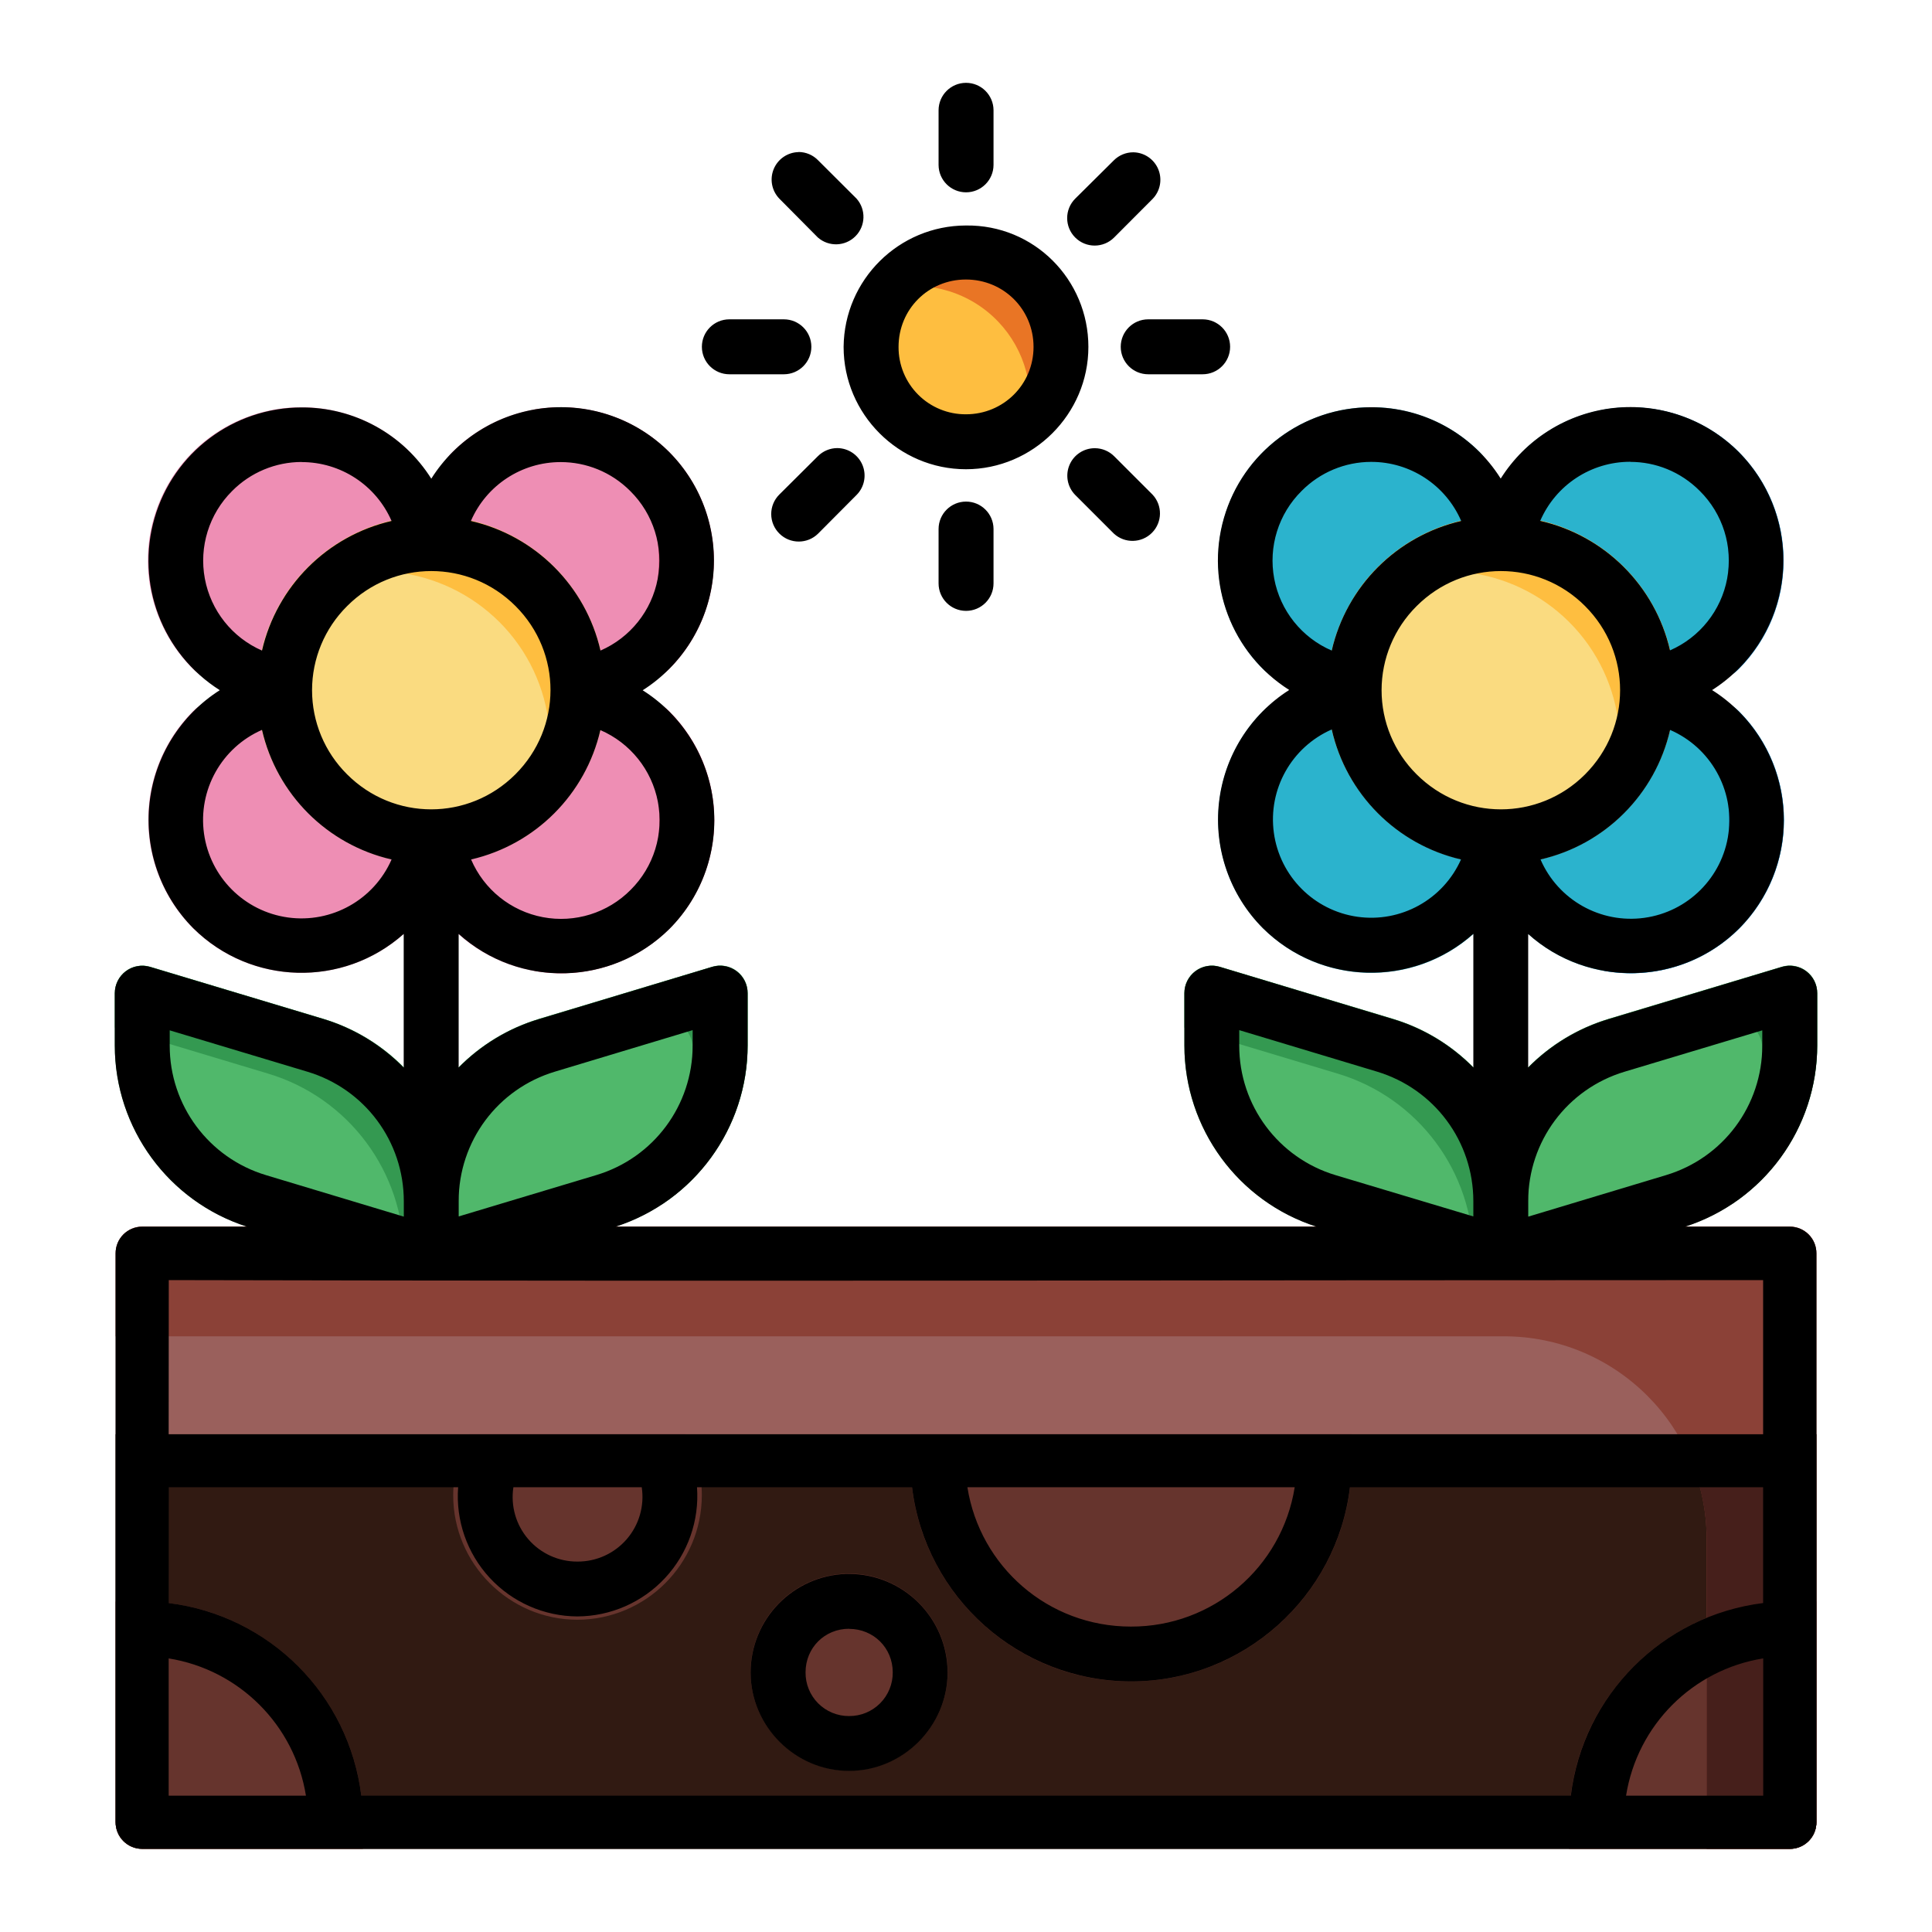
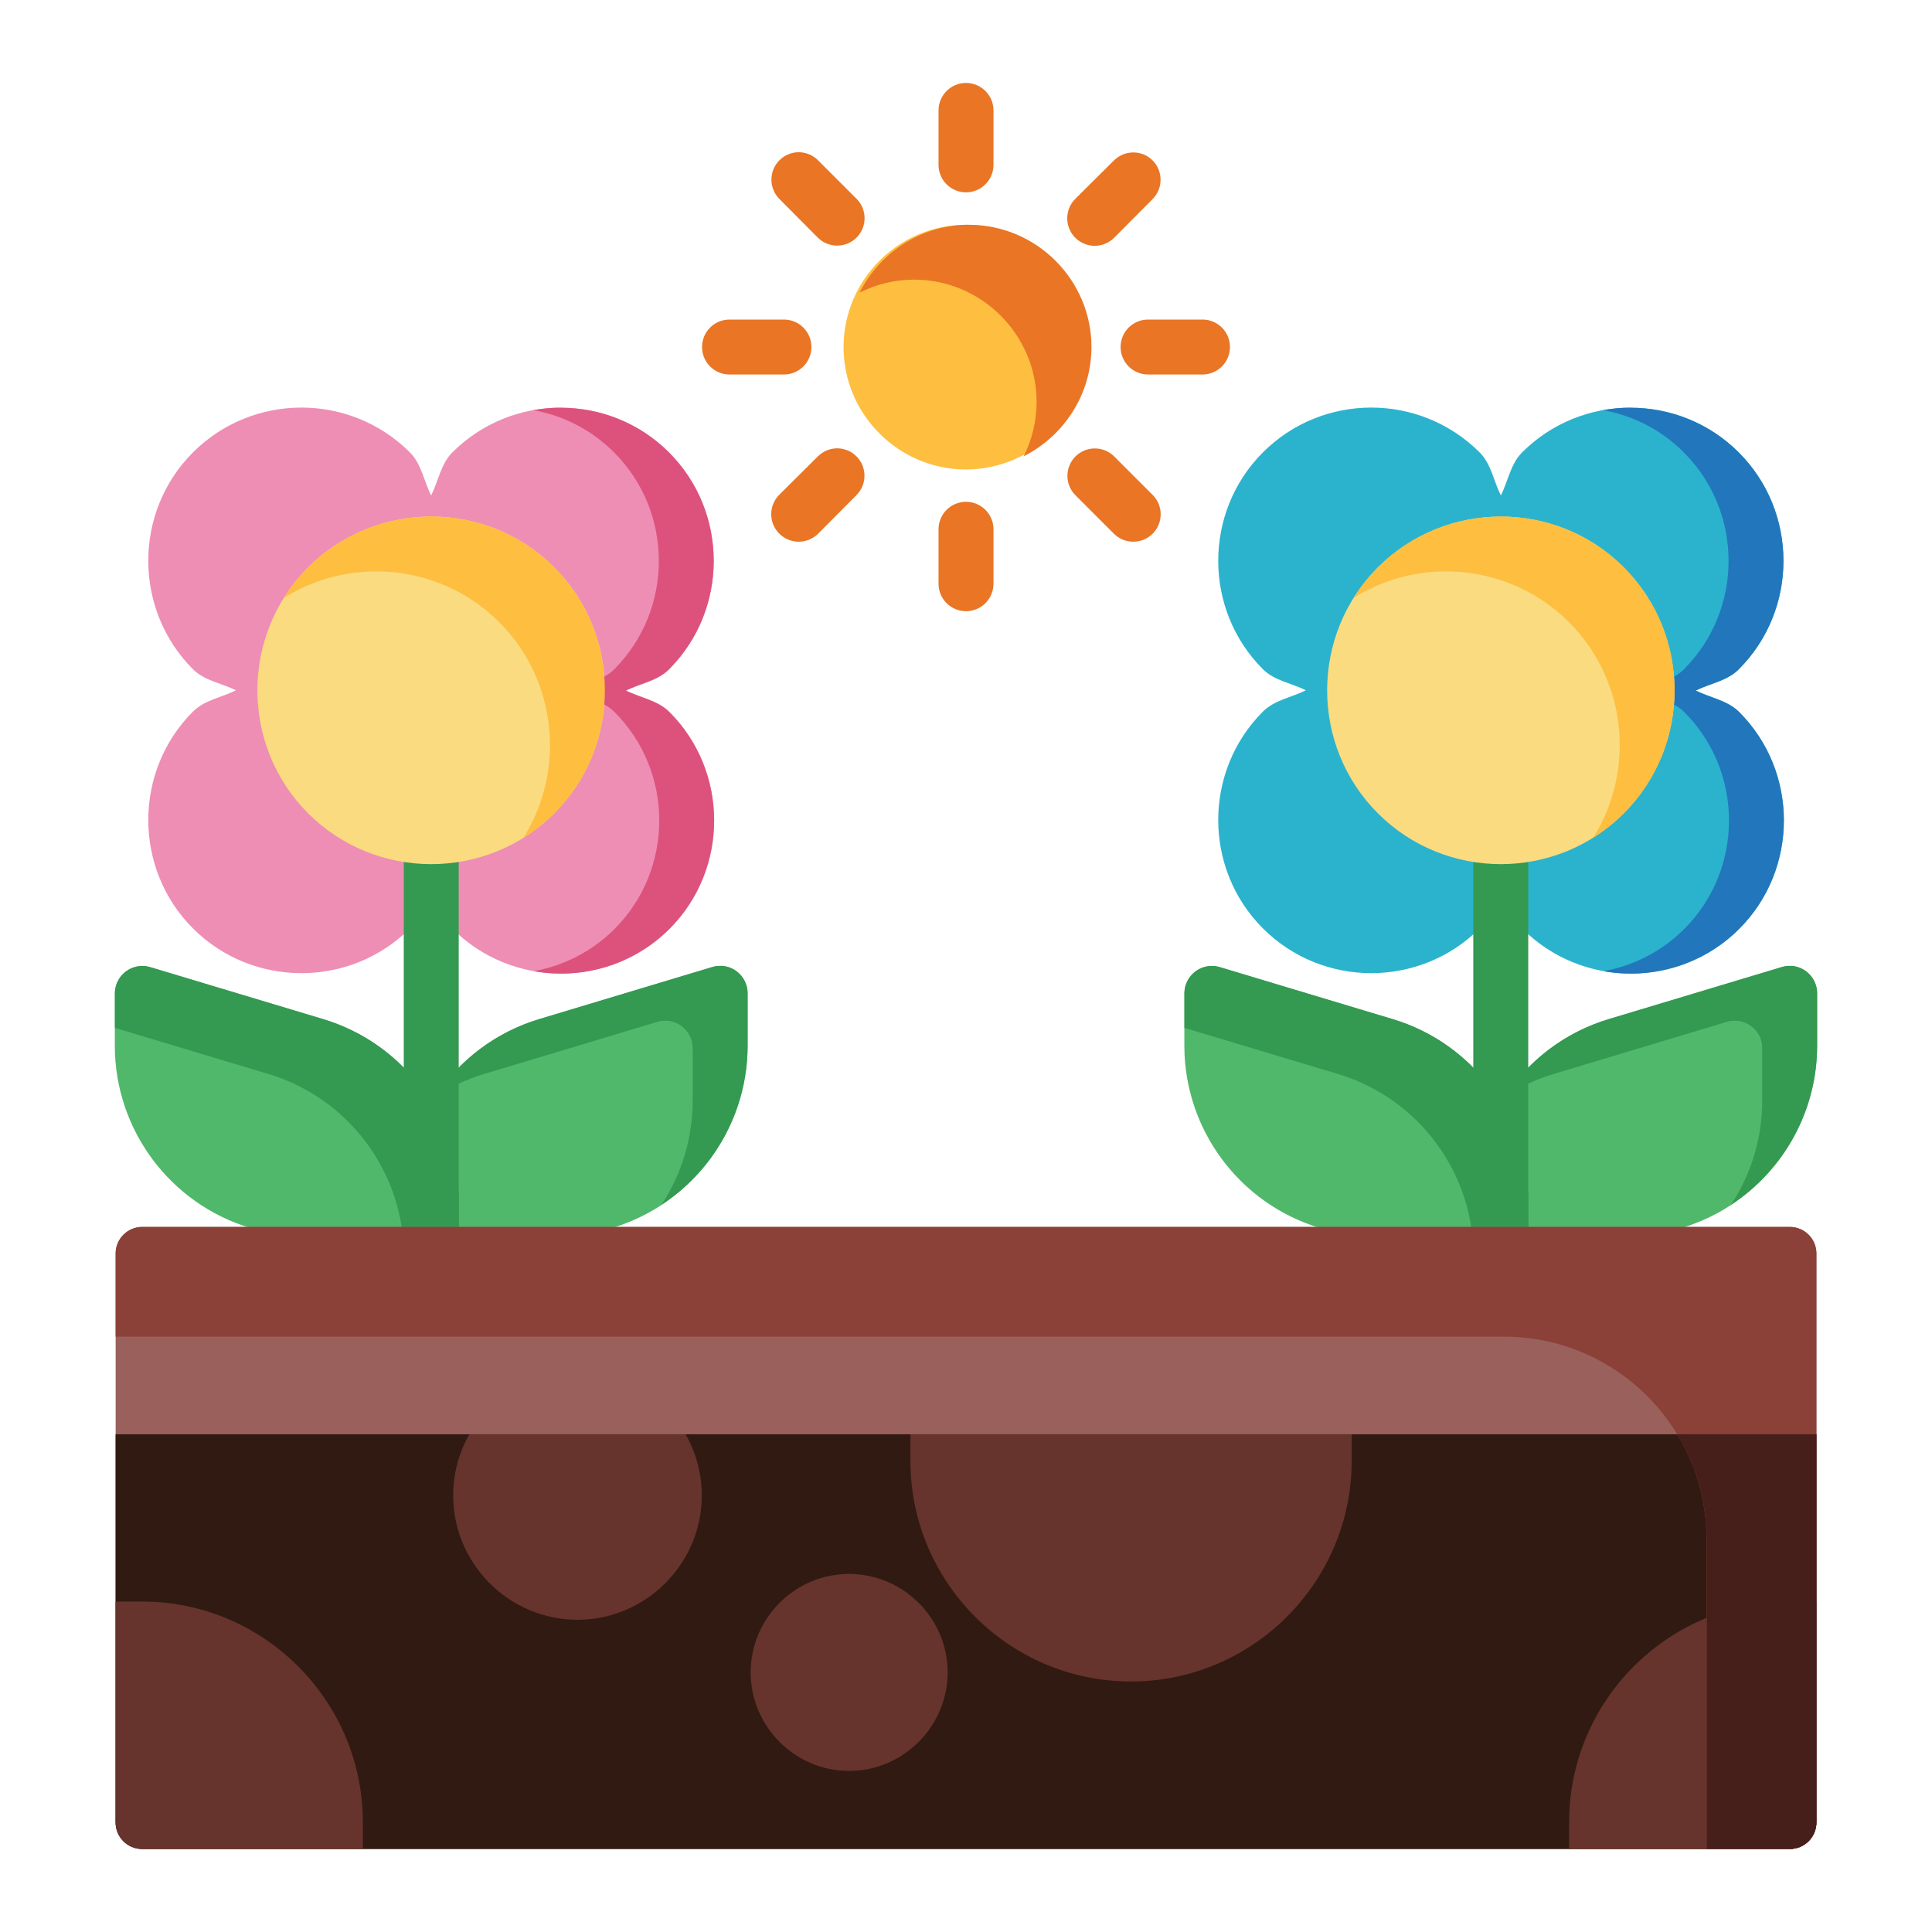
- <svg xmlns="http://www.w3.org/2000/svg" width="64pt" height="64pt" viewBox="0 0 22.578 22.578">
-   <g style="stroke-width:.825">
-     <g style="display:inline;stroke-width:.825">
-       <path style="color:#000;fill:#ee8eb4;stroke-width:.825;stroke-linecap:round;stroke-linejoin:round;-inkscape-stroke:none" d="M-28.445 374.652a1.477 1.477 0 0 0-1.047 2.524c.111.111.275.133.414.203-.14.07-.302.093-.414.205a1.484 1.484 0 0 0 0 2.092 1.484 1.484 0 0 0 2.092 0c.112-.112.134-.276.205-.416.07.141.093.306.207.42a1.484 1.484 0 0 0 2.092 0 1.484 1.484 0 0 0 0-2.092c-.114-.114-.279-.137-.42-.207.14-.07.303-.093.416-.205a1.484 1.484 0 0 0 0-2.092 1.481 1.481 0 0 0-2.09 0c-.112.112-.135.276-.205.416-.07-.14-.093-.304-.205-.416a1.474 1.474 0 0 0-1.045-.432z" transform="matrix(1.2116 0 0 1.2116 37.988 -449.169)" />
-       <path style="color:#000;fill:#2bb3cd;stroke-width:.825;stroke-linecap:round;stroke-linejoin:round;-inkscape-stroke:none" d="M-18.127 374.652c-.379 0-.757.144-1.045.432a1.484 1.484 0 0 0 0 2.092c.112.112.275.133.414.203-.14.07-.302.093-.414.205a1.484 1.484 0 0 0 0 2.092 1.481 1.481 0 0 0 2.09 0c.112-.113.137-.276.207-.416.07.141.094.307.207.42a1.481 1.481 0 0 0 2.09 0 1.484 1.484 0 0 0 0-2.092c-.113-.113-.277-.137-.418-.207.14-.07.302-.093.414-.205a1.484 1.484 0 0 0 0-2.092 1.481 1.481 0 0 0-2.09 0c-.112.112-.135.276-.205.416-.07-.14-.093-.304-.205-.416a1.474 1.474 0 0 0-1.045-.432z" transform="matrix(1.2116 0 0 1.2116 37.988 -449.169)" />
-       <path style="color:#000;fill:#50b86b;stroke-width:.825;stroke-linecap:round;stroke-linejoin:round;-inkscape-stroke:none" d="M-29.906 380.049a.265.265 0 0 0-.34.254v.504c0 .809.532 1.525 1.307 1.757l1.668.5a.265.265 0 0 0 .341-.251v-.504c0-.81-.532-1.525-1.306-1.758z" transform="matrix(1.2116 0 0 1.2116 37.988 -449.169)" />
-       <path style="color:#000;fill:#50b86b;stroke-width:.825;stroke-linecap:round;stroke-linejoin:round;-inkscape-stroke:none" d="m-24.484 380.049-1.668.502a1.837 1.837 0 0 0-1.307 1.758v.504a.265.265 0 0 0 .34.251l1.67-.5a1.837 1.837 0 0 0 1.306-1.757v-.504a.265.265 0 0 0-.341-.254z" transform="matrix(1.2116 0 0 1.2116 37.988 -449.169)" />
-       <path style="color:#000;fill:#fadb80;stroke-width:.825;stroke-linecap:round;stroke-linejoin:round;-inkscape-stroke:none" d="M-27.193 375.703a1.676 1.676 0 0 0-1.188 2.863c.653.653 1.72.653 2.373 0a1.682 1.682 0 0 0 0-2.373 1.671 1.671 0 0 0-1.185-.49z" transform="matrix(1.2116 0 0 1.2116 37.988 -449.169)" />
-       <path style="color:#000;fill:#50b86b;stroke-width:.825;stroke-linecap:round;stroke-linejoin:round;-inkscape-stroke:none" d="M-19.588 380.049a.265.265 0 0 0-.342.254v.504c0 .809.532 1.525 1.307 1.757l1.67.5a.265.265 0 0 0 .34-.251v-.504c0-.81-.532-1.525-1.307-1.758z" transform="matrix(1.2116 0 0 1.2116 37.988 -449.169)" />
-       <path style="color:#000;fill:#50b86b;stroke-width:.825;stroke-linecap:round;stroke-linejoin:round;-inkscape-stroke:none" d="m-14.166 380.049-1.67.502a1.837 1.837 0 0 0-1.307 1.758v.504a.265.265 0 0 0 .342.251l1.668-.5a1.837 1.837 0 0 0 1.307-1.757v-.504a.265.265 0 0 0-.34-.254z" transform="matrix(1.2116 0 0 1.2116 37.988 -449.169)" />
-       <path style="color:#000;fill:#2276bc;fill-opacity:1;stroke-width:.825;stroke-linecap:round;stroke-linejoin:round;-inkscape-stroke:none" d="M-15.627 374.653c-.088 0-.177.008-.264.023.286.052.56.188.78.408a1.484 1.484 0 0 1 0 2.092c-.112.112-.276.134-.416.205.142.07.306.093.42.207a1.484 1.484 0 0 1 0 2.092c-.22.22-.494.355-.78.407a1.48 1.48 0 0 0 1.309-.407 1.484 1.484 0 0 0 0-2.092c-.114-.114-.278-.137-.42-.207.14-.07.304-.093.416-.205a1.484 1.484 0 0 0 0-2.092 1.473 1.473 0 0 0-1.045-.431z" transform="matrix(1.2116 0 0 1.2116 37.988 -449.169)" />
-       <path style="color:#000;fill:#fadb80;stroke-width:.825;stroke-linecap:round;stroke-linejoin:round;-inkscape-stroke:none" d="M-16.877 375.703c-.43 0-.859.164-1.186.49a1.682 1.682 0 0 0 0 2.373 1.68 1.68 0 0 0 2.372 0 1.682 1.682 0 0 0 0-2.373 1.671 1.671 0 0 0-1.186-.49z" transform="matrix(1.2116 0 0 1.2116 37.988 -449.169)" />
-       <path style="color:#000;fill:#febe40;stroke-width:.825;stroke-linecap:round;stroke-linejoin:round;-inkscape-stroke:none" d="M-22.06 372.983c-.609 0-1.108.5-1.108 1.108 0 .61.5 1.109 1.108 1.109.61 0 1.11-.5 1.11-1.109s-.5-1.108-1.11-1.108z" transform="matrix(1.2116 0 0 1.2116 37.988 -449.169)" />
-       <path style="color:#000;fill:#349951;fill-opacity:1;stroke-width:.825;stroke-linecap:round;stroke-linejoin:round;-inkscape-stroke:none" d="M-30.003 380.039a.265.265 0 0 0-.242.264v.332l1.48.445a1.837 1.837 0 0 1 1.307 1.758v.17l.187.056a.265.265 0 0 0 .342-.252v-.504c0-.809-.532-1.524-1.307-1.757l-1.67-.502a.265.265 0 0 0-.097-.01zM-19.687 380.039a.265.265 0 0 0-.242.264v.332l1.48.445a1.837 1.837 0 0 1 1.307 1.758v.17l.187.056a.265.265 0 0 0 .343-.252v-.504c0-.809-.533-1.524-1.307-1.757l-1.67-.502a.265.265 0 0 0-.098-.01z" transform="matrix(1.2116 0 0 1.2116 37.988 -449.169)" />
-       <path style="color:#000;fill:#9a605c;stroke-width:.825;stroke-linecap:round;stroke-linejoin:round;-inkscape-stroke:none" d="M-29.982 382.555a.256.256 0 0 0-.256.257v5.485a.256.256 0 0 0 .256.258h15.892a.256.256 0 0 0 .256-.258v-5.485a.256.256 0 0 0-.256-.257z" transform="matrix(1.2116 0 0 1.2116 37.988 -449.169)" />
-       <path style="color:#000;fill:#311a12;stroke-width:3.119;stroke-linecap:round;stroke-linejoin:round;-inkscape-stroke:none" d="M-114.287 394.916v14.143a.969.969 0 0 0 .967.974h60.066a.969.969 0 0 0 .969-.974v-14.143z" transform="translate(37.988 -109.837) scale(.32057)" />
-       <path style="color:#000;fill:#66342d;stroke-width:3.119;stroke-linecap:round;stroke-linejoin:round;-inkscape-stroke:none" d="M-114.287 401.014v8.045a.969.969 0 0 0 .967.974h8.047v-.974c0-4.432-3.615-8.045-8.047-8.045zM-85.313 394.916v.967c0 4.432 3.608 8.044 8.04 8.045 4.431 0 8.047-3.613 8.046-8.045v-.967z" transform="translate(37.988 -109.837) scale(.32057)" />
-       <path style="color:#000;fill:#66342d;stroke-width:.825;stroke-linecap:round;stroke-linejoin:round;-inkscape-stroke:none" d="M-23.164 385.902a.952.952 0 0 0-.95.95c0 .521.428.95.95.95s.951-.429.951-.95c0-.522-.43-.95-.951-.95z" transform="matrix(1.2116 0 0 1.2116 37.988 -449.169)" />
-       <path style="color:#000;fill:#66342d;stroke-width:3.119;stroke-linecap:round;stroke-linejoin:round;-inkscape-stroke:none" d="M-53.254 401.014c-4.432 0-8.046 3.613-8.045 8.045v.974h8.045a.969.969 0 0 0 .969-.974v-8.045zM-101.389 394.916a4.487 4.487 0 0 0-.591 2.229c0 2.49 2.04 4.533 4.53 4.533a4.55 4.55 0 0 0 4.534-4.533c0-.81-.216-1.57-.592-2.229z" transform="translate(37.988 -109.837) scale(.32057)" />
-       <path style="color:#000;fill:#e97525;fill-opacity:1;stroke-width:.825;stroke-linecap:round;stroke-linejoin:round;-inkscape-stroke:none" d="M-22.06 372.983c-.42.011-.784.26-.962.614a1.112 1.112 0 0 1 1.604.99c0 .178-.043.346-.117.494.363-.183.614-.559.614-.99 0-.61-.5-1.108-1.11-1.108h-.029z" transform="matrix(1.2116 0 0 1.2116 37.988 -449.169)" />
-       <path style="color:#000;fill:#dd527c;fill-opacity:1;stroke-width:.825;stroke-linecap:round;stroke-linejoin:round;-inkscape-stroke:none" d="M-25.945 374.653c-.089 0-.177.008-.265.023.287.052.56.188.78.408a1.484 1.484 0 0 1 0 2.092c-.111.112-.275.134-.415.205.141.07.306.093.42.207a1.484 1.484 0 0 1 0 2.092c-.22.22-.494.355-.78.407a1.48 1.48 0 0 0 1.309-.407 1.484 1.484 0 0 0 0-2.092c-.114-.114-.278-.137-.42-.207.14-.07.304-.093.416-.205a1.484 1.484 0 0 0 0-2.092 1.473 1.473 0 0 0-1.045-.431z" transform="matrix(1.2116 0 0 1.2116 37.988 -449.169)" />
-       <path style="color:#000;fill:#febe40;fill-opacity:1;stroke-width:.825;stroke-linecap:round;stroke-linejoin:round;-inkscape-stroke:none" d="M-27.193 375.703a1.676 1.676 0 0 0-1.422.784 1.684 1.684 0 0 1 2.078.236c.562.562.64 1.43.234 2.078a1.682 1.682 0 0 0 .295-2.608 1.671 1.671 0 0 0-1.185-.49z" transform="matrix(1.2116 0 0 1.2116 37.988 -449.169)" />
-       <path style="color:#000;fill:#349951;fill-opacity:1;stroke-width:.825;stroke-linecap:round;stroke-linejoin:round;-inkscape-stroke:none" d="M-24.403 380.037a.265.265 0 0 0-.081.012l-1.668.502a1.832 1.832 0 0 0-1.006.751c.145-.095.304-.17.476-.222l1.668-.502a.265.265 0 0 1 .342.254v.504c0 .367-.11.714-.3 1.006.507-.333.83-.906.83-1.535v-.504a.265.265 0 0 0-.261-.266z" transform="matrix(1.2116 0 0 1.2116 37.988 -449.169)" />
-       <path style="color:#000;fill:#349951;fill-opacity:1;stroke:none;stroke-width:.825;stroke-linecap:round;stroke-linejoin:round;stroke-opacity:1;-inkscape-stroke:none" d="M-14.087 380.037a.265.265 0 0 0-.081.012l-1.668.502a1.832 1.832 0 0 0-1.006.751c.145-.095.305-.17.477-.222l1.668-.502a.265.265 0 0 1 .341.254v.504c0 .367-.109.714-.3 1.006.507-.333.83-.906.83-1.535v-.504a.265.265 0 0 0-.26-.266z" transform="matrix(1.2116 0 0 1.2116 37.988 -449.169)" />
-       <path style="color:#000;fill:#8b4137;fill-opacity:1;stroke-width:.825;stroke-linecap:round;stroke-linejoin:round;-inkscape-stroke:none" d="M-29.982 382.555a.256.256 0 0 0-.256.258v.8h13.39a1.956 1.956 0 0 1 1.956 1.957v2.985h.802a.256.256 0 0 0 .256-.258v-5.484a.256.256 0 0 0-.256-.258z" transform="matrix(1.2116 0 0 1.2116 37.988 -449.169)" />
-       <path style="color:#000;fill:#461f1b;fill-opacity:1;stroke-width:3.119;stroke-linecap:round;stroke-linejoin:round;-inkscape-stroke:none" d="M-57.36 394.916a7.395 7.395 0 0 1 1.075 3.836v11.281h3.031a.969.969 0 0 0 .002 0 .969.969 0 0 0 .215-.025.969.969 0 0 0 .205-.072.969.969 0 0 0 .178-.112c.002 0 .004-.002.006-.004a.969.969 0 0 0 .011-.01.969.969 0 0 0 .131-.133l.024-.03a.969.969 0 0 0 .097-.157l.01-.022a.969.969 0 0 0 .063-.183c0-.003.003-.006.004-.01a.969.969 0 0 0 0-.008.969.969 0 0 0 .023-.207V394.915z" transform="translate(37.988 -109.837) scale(.32057)" />
-       <path style="color:#000;fill:#febe40;fill-opacity:1;stroke-width:.825;stroke-linecap:round;stroke-linejoin:round;-inkscape-stroke:none" d="M-16.875 375.703a1.676 1.676 0 0 0-1.422.784 1.684 1.684 0 0 1 2.078.236c.563.562.64 1.43.234 2.078a1.682 1.682 0 0 0 .295-2.608 1.671 1.671 0 0 0-1.185-.49z" transform="matrix(1.2116 0 0 1.2116 37.988 -449.169)" />
+ <svg xmlns="http://www.w3.org/2000/svg" width="64pt" height="64pt" viewBox="0 0 22.578 22.578" version="1.1" id="svg831">
+   <defs id="defs825">
+     <pattern id="EMFhbasepattern" patternUnits="userSpaceOnUse" width="6" height="6" x="0" y="0" />
+     <pattern id="EMFhbasepattern-9" patternUnits="userSpaceOnUse" width="6" height="6" x="0" y="0" />
+     <pattern id="EMFhbasepattern-0" patternUnits="userSpaceOnUse" width="6" height="6" x="0" y="0" />
+     <pattern id="EMFhbasepattern-7" patternUnits="userSpaceOnUse" width="6" height="6" x="0" y="0" />
+     <pattern id="EMFhbasepattern-2" patternUnits="userSpaceOnUse" width="6" height="6" x="0" y="0" />
+     <pattern id="EMFhbasepattern-98" patternUnits="userSpaceOnUse" width="6" height="6" x="0" y="0" />
+     <pattern id="EMFhbasepattern-6" patternUnits="userSpaceOnUse" width="6" height="6" x="0" y="0" />
+     <pattern id="EMFhbasepattern-01" patternUnits="userSpaceOnUse" width="6" height="6" x="0" y="0" />
+     <pattern id="EMFhbasepattern-07" patternUnits="userSpaceOnUse" width="6" height="6" x="0" y="0" />
+     <pattern id="EMFhbasepattern-8" patternUnits="userSpaceOnUse" width="6" height="6" x="0" y="0" />
+     <pattern id="EMFhbasepattern-4" patternUnits="userSpaceOnUse" width="6" height="6" x="0" y="0" />
+     <pattern id="EMFhbasepattern-40" patternUnits="userSpaceOnUse" width="6" height="6" x="0" y="0" />
+     <pattern id="EMFhbasepattern-08" patternUnits="userSpaceOnUse" width="6" height="6" x="0" y="0" />
+     <pattern id="EMFhbasepattern-04" patternUnits="userSpaceOnUse" width="6" height="6" x="0" y="0" />
+     <pattern id="EMFhbasepattern-014" patternUnits="userSpaceOnUse" width="6" height="6" x="0" y="0" />
+     <pattern id="EMFhbasepattern-27" patternUnits="userSpaceOnUse" width="6" height="6" x="0" y="0" />
+     <pattern id="EMFhbasepattern-09" patternUnits="userSpaceOnUse" width="6" height="6" x="0" y="0" />
+     <pattern id="EMFhbasepattern-5" patternUnits="userSpaceOnUse" width="6" height="6" x="0" y="0" />
+     <pattern id="EMFhbasepattern-018" patternUnits="userSpaceOnUse" width="6" height="6" x="0" y="0" />
+   </defs>
+   <g id="layer1" transform="translate(0,-274.4222)">
+     <g id="g815624" style="display:inline;stroke-width:0.825" transform="matrix(1.211604,0,0,1.211604,37.98796,-174.7446)">
+       <path style="color:#000000;fill:#ee8eb4;stroke-width:0.825;stroke-linecap:round;stroke-linejoin:round;-inkscape-stroke:none" d="m -28.445,374.652 c -0.379,-3e-5 -0.759,0.144 -1.047,0.432 -0.575,0.575 -0.575,1.517 0,2.092 0.112,0.112 0.275,0.133 0.414,0.203 -0.139,0.07 -0.302,0.093 -0.414,0.205 -0.575,0.575 -0.575,1.517 0,2.092 0.575,0.575 1.517,0.575 2.092,0 0.112,-0.112 0.135,-0.276 0.205,-0.416 0.071,0.141 0.094,0.307 0.207,0.42 0.575,0.575 1.517,0.575 2.092,0 0.575,-0.575 0.575,-1.517 0,-2.092 -0.113,-0.113 -0.278,-0.136 -0.42,-0.207 0.14,-0.07 0.304,-0.093 0.416,-0.205 0.575,-0.575 0.575,-1.517 0,-2.092 -0.575,-0.575 -1.515,-0.575 -2.09,0 -0.112,0.112 -0.135,0.276 -0.205,0.416 -0.07,-0.14 -0.093,-0.304 -0.205,-0.416 -0.288,-0.287 -0.666,-0.432 -1.045,-0.432 z" id="path770417" />
+       <path style="color:#000000;fill:#2bb3cd;stroke-width:0.825;stroke-linecap:round;stroke-linejoin:round;-inkscape-stroke:none" d="m -18.127,374.652 c -0.379,-3e-5 -0.757,0.144 -1.045,0.432 -0.575,0.575 -0.575,1.517 0,2.092 0.112,0.112 0.275,0.133 0.414,0.203 -0.14,0.07 -0.302,0.093 -0.414,0.205 -0.575,0.575 -0.575,1.517 0,2.092 0.575,0.575 1.515,0.575 2.09,0 0.113,-0.112 0.137,-0.276 0.207,-0.416 0.071,0.141 0.094,0.307 0.207,0.42 0.575,0.575 1.515,0.575 2.09,0 0.575,-0.575 0.575,-1.517 0,-2.092 -0.113,-0.113 -0.277,-0.136 -0.418,-0.207 0.14,-0.07 0.302,-0.093 0.414,-0.205 0.575,-0.575 0.575,-1.517 0,-2.092 -0.575,-0.575 -1.515,-0.575 -2.09,0 -0.112,0.112 -0.135,0.276 -0.205,0.416 -0.07,-0.14 -0.093,-0.304 -0.205,-0.416 -0.288,-0.287 -0.666,-0.432 -1.045,-0.432 z" id="path770423" />
+       <path style="color:#000000;fill:#50b86b;stroke-width:0.825;stroke-linecap:round;stroke-linejoin:round;-inkscape-stroke:none" d="m -29.906,380.049 a 0.265,0.265 0 0 0 -0.34,0.254 v 0.504 c -3e-6,0.809 0.532,1.525 1.307,1.758 l 1.668,0.5 a 0.265,0.265 0 0 0 0.342,-0.252 v -0.504 c 3e-6,-0.809 -0.532,-1.525 -1.307,-1.758 z" id="path770429" />
+       <path style="color:#000000;fill:#50b86b;stroke-width:0.825;stroke-linecap:round;stroke-linejoin:round;-inkscape-stroke:none" d="m -24.484,380.049 -1.668,0.502 c -0.775,0.233 -1.307,0.949 -1.307,1.758 v 0.504 a 0.265,0.265 0 0 0 0.34,0.252 l 1.67,-0.5 c 0.775,-0.233 1.307,-0.949 1.307,-1.758 v -0.504 a 0.265,0.265 0 0 0 -0.342,-0.254 z" id="path770435" />
+       <path style="color:#000000;fill:#349951;fill-opacity:1;stroke-width:0.825;stroke-linecap:round;stroke-linejoin:round;-inkscape-stroke:none" d="m -27.195,378.592 a 0.265,0.265 0 0 0 -0.264,0.264 v 3.957 a 0.265,0.265 0 0 0 0.264,0.264 0.265,0.265 0 0 0 0.266,-0.264 v -3.957 a 0.265,0.265 0 0 0 -0.266,-0.264 z" id="path37800" />
+       <path style="color:#000000;fill:#fadb80;stroke-width:0.825;stroke-linecap:round;stroke-linejoin:round;-inkscape-stroke:none" d="m -27.193,375.703 c -0.43,0 -0.861,0.164 -1.188,0.49 -0.653,0.653 -0.653,1.72 0,2.373 0.653,0.653 1.72,0.653 2.373,0 0.653,-0.653 0.653,-1.72 0,-2.373 -0.326,-0.327 -0.756,-0.49 -1.186,-0.49 z" id="path770445" />
+       <path style="color:#000000;fill:#50b86b;stroke-width:0.825;stroke-linecap:round;stroke-linejoin:round;-inkscape-stroke:none" d="m -19.588,380.049 a 0.265,0.265 0 0 0 -0.342,0.254 v 0.504 c -4e-6,0.809 0.532,1.525 1.307,1.758 l 1.67,0.5 a 0.265,0.265 0 0 0 0.34,-0.252 v -0.504 c 3e-6,-0.809 -0.532,-1.525 -1.307,-1.758 z" id="path770451" />
+       <path style="color:#000000;fill:#50b86b;stroke-width:0.825;stroke-linecap:round;stroke-linejoin:round;-inkscape-stroke:none" d="m -14.166,380.049 -1.67,0.502 c -0.775,0.233 -1.307,0.949 -1.307,1.758 v 0.504 a 0.265,0.265 0 0 0 0.342,0.252 l 1.668,-0.5 c 0.775,-0.233 1.307,-0.949 1.307,-1.758 v -0.504 a 0.265,0.265 0 0 0 -0.34,-0.254 z" id="path770457" />
+       <path id="path786594" style="color:#000000;fill:#2276bc;fill-opacity:1;stroke-width:0.825;stroke-linecap:round;stroke-linejoin:round;-inkscape-stroke:none" d="m -15.627,374.653 c -0.089,0 -0.177,0.008 -0.265,0.024 0.286,0.051 0.56,0.187 0.78,0.408 0.575,0.575 0.575,1.517 0,2.092 -0.112,0.112 -0.276,0.134 -0.416,0.205 0.142,0.071 0.306,0.094 0.42,0.207 0.575,0.575 0.575,1.517 0,2.092 -0.22,0.22 -0.494,0.356 -0.78,0.407 0.461,0.083 0.954,-0.053 1.309,-0.407 0.575,-0.575 0.575,-1.517 0,-2.092 -0.113,-0.113 -0.278,-0.137 -0.42,-0.207 0.14,-0.07 0.304,-0.092 0.416,-0.205 0.575,-0.575 0.575,-1.517 0,-2.092 -0.288,-0.288 -0.666,-0.431 -1.045,-0.431 z" />
+       <path style="color:#000000;fill:#349951;fill-opacity:1;stroke-width:0.825;stroke-linecap:round;stroke-linejoin:round;-inkscape-stroke:none" d="m -16.877,378.529 a 0.265,0.265 0 0 0 -0.266,0.264 v 4.02 a 0.265,0.265 0 0 0 0.266,0.264 0.265,0.265 0 0 0 0.264,-0.264 v -4.02 a 0.265,0.265 0 0 0 -0.264,-0.264 z" id="path38906" />
+       <path style="color:#000000;fill:#fadb80;stroke-width:0.825;stroke-linecap:round;stroke-linejoin:round;-inkscape-stroke:none" d="m -16.877,375.703 c -0.43,0 -0.859,0.164 -1.186,0.49 -0.653,0.653 -0.653,1.72 0,2.373 0.653,0.653 1.718,0.653 2.371,0 0.653,-0.653 0.653,-1.72 0,-2.373 -0.326,-0.327 -0.756,-0.49 -1.186,-0.49 z" id="path770467" />
+       <path style="color:#000000;fill:#febe40;stroke-width:0.825;stroke-linecap:round;stroke-linejoin:round;-inkscape-stroke:none" d="m -22.037,372.889 c -0.649,0 -1.18,0.531 -1.18,1.18 1.13e-4,0.649 0.531,1.18 1.18,1.18 0.649,0 1.182,-0.531 1.182,-1.18 7.1e-5,-0.649 -0.533,-1.18 -1.182,-1.18 z" id="path770473" />
+       <path style="color:#000000;fill:#e97525;stroke-width:0.825;stroke-linecap:round;stroke-linejoin:round;-inkscape-stroke:none" d="m -22.037,375.561 a 0.265,0.265 0 0 0 -0.264,0.264 v 0.525 a 0.265,0.265 0 0 0 0.264,0.266 0.265,0.265 0 0 0 0.266,-0.266 v -0.525 a 0.265,0.265 0 0 0 -0.266,-0.264 z" id="path39375" />
+       <path style="color:#000000;fill:#e97525;stroke-width:0.825;stroke-linecap:round;stroke-linejoin:round;-inkscape-stroke:none" d="m -22.037,371.521 a 0.265,0.265 0 0 0 -0.264,0.264 v 0.527 a 0.265,0.265 0 0 0 0.264,0.264 0.265,0.265 0 0 0 0.266,-0.264 v -0.527 a 0.265,0.265 0 0 0 -0.266,-0.264 z" id="path39457" />
+       <path style="color:#000000;fill:#e97525;stroke-width:0.825;stroke-linecap:round;stroke-linejoin:round;-inkscape-stroke:none" d="m -24.318,373.803 a 0.265,0.265 0 0 0 -0.264,0.266 0.265,0.265 0 0 0 0.264,0.264 h 0.525 a 0.265,0.265 0 0 0 0.266,-0.264 0.265,0.265 0 0 0 -0.266,-0.266 z" id="path39459" />
+       <path style="color:#000000;fill:#e97525;stroke-width:0.825;stroke-linecap:round;stroke-linejoin:round;-inkscape-stroke:none" d="m -20.279,373.803 a 0.265,0.265 0 0 0 -0.266,0.266 0.265,0.265 0 0 0 0.266,0.264 h 0.525 a 0.265,0.265 0 0 0 0.264,-0.264 0.265,0.265 0 0 0 -0.264,-0.266 z" id="path39461" />
+       <path style="color:#000000;fill:#e97525;stroke-width:0.825;stroke-linecap:round;stroke-linejoin:round;-inkscape-stroke:none" d="m -23.277,375.045 a 0.265,0.265 0 0 0 -0.188,0.078 l -0.373,0.371 a 0.265,0.265 0 0 0 0.002,0.375 0.265,0.265 0 0 0 0.373,0 l 0.371,-0.373 a 0.265,0.265 0 0 0 0,-0.373 0.265,0.265 0 0 0 -0.186,-0.078 z" id="path39463" />
+       <path style="color:#000000;fill:#e97525;stroke-width:0.825;stroke-linecap:round;stroke-linejoin:round;-inkscape-stroke:none" d="m -20.609,372.268 -0.373,0.371 a 0.265,0.265 0 0 0 0,0.375 0.265,0.265 0 0 0 0.375,0 l 0.371,-0.373 a 0.265,0.265 0 0 0 0,-0.373 0.265,0.265 0 0 0 -0.373,0 z" id="path39465" />
+       <path style="color:#000000;fill:#e97525;stroke-width:0.825;stroke-linecap:round;stroke-linejoin:round;-inkscape-stroke:none" d="m -23.65,372.189 a 0.265,0.265 0 0 0 -0.186,0.078 0.265,0.265 0 0 0 0,0.373 l 0.371,0.373 a 0.265,0.265 0 0 0 0.373,0 0.265,0.265 0 0 0 0,-0.375 l -0.371,-0.371 a 0.265,0.265 0 0 0 -0.188,-0.078 z" id="path39467" />
+       <path style="color:#000000;fill:#e97525;stroke-width:0.825;stroke-linecap:round;stroke-linejoin:round;-inkscape-stroke:none" d="m -20.98,375.123 a 0.265,0.265 0 0 0 -0.002,0.373 l 0.373,0.373 a 0.265,0.265 0 0 0 0.373,0 0.265,0.265 0 0 0 0,-0.375 l -0.371,-0.371 a 0.265,0.265 0 0 0 -0.373,0 z" id="path39469" />
+       <path id="path790035" style="color:#000000;fill:#349951;fill-opacity:1;stroke-width:0.825;stroke-linecap:round;stroke-linejoin:round;-inkscape-stroke:none" d="m -30.003,380.039 a 0.265,0.265 0 0 0 -0.242,0.264 v 0.332 l 1.481,0.445 c 0.775,0.233 1.307,0.948 1.307,1.758 v 0.171 l 0.187,0.056 a 0.265,0.265 0 0 0 0.342,-0.252 v -0.504 c 2e-6,-0.809 -0.532,-1.525 -1.307,-1.758 l -1.67,-0.502 a 0.265,0.265 0 0 0 -0.098,-0.01 z" />
+       <path id="path808148" style="color:#000000;fill:#349951;fill-opacity:1;stroke-width:0.825;stroke-linecap:round;stroke-linejoin:round;-inkscape-stroke:none" d="m -19.687,380.039 a 0.265,0.265 0 0 0 -0.242,0.264 v 0.332 l 1.481,0.445 c 0.775,0.233 1.307,0.948 1.307,1.758 v 0.171 l 0.187,0.056 a 0.265,0.265 0 0 0 0.342,-0.252 v -0.504 c 2e-6,-0.809 -0.532,-1.525 -1.307,-1.758 l -1.67,-0.502 a 0.265,0.265 0 0 0 -0.098,-0.01 z" />
+       <path style="color:#000000;fill:#9a605c;stroke-width:0.825;stroke-linecap:round;stroke-linejoin:round;-inkscape-stroke:none" d="m -29.982,382.555 a 0.256,0.256 0 0 0 -0.256,0.258 v 5.484 a 0.256,0.256 0 0 0 0.256,0.258 h 15.893 a 0.256,0.256 0 0 0 0.256,-0.258 v -5.484 a 0.256,0.256 0 0 0 -0.256,-0.258 z" id="path770511" />
+       <path id="path770517" style="color:#000000;fill:#311a12;stroke-width:3.119;stroke-linecap:round;stroke-linejoin:round;-inkscape-stroke:none" d="m -114.287,394.916 v 14.143 a 0.969,0.969 0 0 0 0.967,0.975 h 60.066 a 0.969,0.969 0 0 0 0.969,-0.975 v -14.143 z" transform="matrix(0.2645833,0,0,0.2645833,0,280.0667)" />
+       <path id="path770523" style="color:#000000;fill:#66342d;stroke-width:3.119;stroke-linecap:round;stroke-linejoin:round;-inkscape-stroke:none" d="m -114.287,401.014 v 8.045 a 0.969,0.969 0 0 0 0.967,0.975 h 8.047 v -0.975 c 8.9e-4,-4.432 -3.615,-8.044 -8.047,-8.045 z" transform="matrix(0.2645833,0,0,0.2645833,0,280.0667)" />
+       <path id="path770529" style="color:#000000;fill:#66342d;stroke-width:3.119;stroke-linecap:round;stroke-linejoin:round;-inkscape-stroke:none" d="m -85.312,394.916 v 0.967 c -8.81e-4,4.432 3.607,8.045 8.039,8.045 4.432,-4.1e-4 8.048,-3.613 8.047,-8.045 v -0.967 z" transform="matrix(0.2645833,0,0,0.2645833,0,280.0667)" />
+       <path style="color:#000000;fill:#66342d;stroke-width:0.825;stroke-linecap:round;stroke-linejoin:round;-inkscape-stroke:none" d="m -23.164,385.902 c -0.522,0 -0.949,0.427 -0.949,0.949 -2.9e-5,0.522 0.427,0.951 0.949,0.951 0.522,0 0.951,-0.429 0.951,-0.951 2.9e-5,-0.522 -0.429,-0.949 -0.951,-0.949 z" id="path770535" />
+       <path id="path770541" style="color:#000000;fill:#66342d;stroke-width:3.119;stroke-linecap:round;stroke-linejoin:round;-inkscape-stroke:none" d="m -53.254,401.014 c -4.432,4.2e-4 -8.046,3.613 -8.045,8.045 v 0.975 h 8.045 a 0.969,0.969 0 0 0 0.969,-0.975 v -8.045 z" transform="matrix(0.2645833,0,0,0.2645833,0,280.0667)" />
+       <path id="path770547" style="color:#000000;fill:#66342d;stroke-width:3.119;stroke-linecap:round;stroke-linejoin:round;-inkscape-stroke:none" d="m -101.389,394.916 c -0.376,0.659 -0.592,1.42 -0.592,2.229 -1.4e-4,2.491 2.04,4.533 4.531,4.533 2.491,0 4.533,-2.042 4.533,-4.533 4.7e-5,-0.809 -0.216,-1.569 -0.592,-2.229 z" transform="matrix(0.2645833,0,0,0.2645833,0,280.0667)" />
+       <path id="path775141" style="color:#000000;fill:#e97525;fill-opacity:1;stroke-width:0.825;stroke-linecap:round;stroke-linejoin:round;-inkscape-stroke:none" d="m -22.037,372.889 c -0.447,0.011 -0.835,0.276 -1.025,0.654 0.159,-0.08 0.337,-0.125 0.526,-0.125 0.649,0 1.181,0.531 1.181,1.179 -3.3e-5,0.188 -0.045,0.367 -0.125,0.525 0.386,-0.195 0.654,-0.595 0.654,-1.054 7.1e-5,-0.649 -0.533,-1.179 -1.181,-1.179 -0.01,0 -0.02,-2.6e-4 -0.03,0 z" />
+       <path id="path782986" style="color:#000000;fill:#dd527c;fill-opacity:1;stroke-width:0.825;stroke-linecap:round;stroke-linejoin:round;-inkscape-stroke:none" d="m -25.945,374.653 c -0.089,0 -0.177,0.008 -0.265,0.024 0.286,0.051 0.56,0.187 0.78,0.408 0.575,0.575 0.575,1.517 0,2.092 -0.112,0.112 -0.276,0.134 -0.416,0.205 0.142,0.071 0.306,0.094 0.42,0.207 0.575,0.575 0.575,1.517 0,2.092 -0.22,0.22 -0.494,0.356 -0.78,0.407 0.461,0.083 0.954,-0.053 1.309,-0.407 0.575,-0.575 0.575,-1.517 0,-2.092 -0.113,-0.113 -0.278,-0.137 -0.42,-0.207 0.14,-0.07 0.304,-0.092 0.416,-0.205 0.575,-0.575 0.575,-1.517 0,-2.092 -0.288,-0.288 -0.666,-0.431 -1.045,-0.431 z" />
+       <path id="path778336" style="color:#000000;fill:#febe40;fill-opacity:1;stroke-width:0.825;stroke-linecap:round;stroke-linejoin:round;-inkscape-stroke:none" d="m -27.193,375.703 c -0.43,0 -0.861,0.164 -1.188,0.49 -0.091,0.091 -0.169,0.189 -0.234,0.294 0.272,-0.17 0.582,-0.255 0.892,-0.255 0.43,10e-6 0.859,0.164 1.185,0.49 0.562,0.562 0.64,1.431 0.234,2.079 0.105,-0.066 0.204,-0.144 0.295,-0.235 0.653,-0.653 0.653,-1.72 0,-2.373 -0.326,-0.327 -0.756,-0.49 -1.185,-0.49 z" />
+       <path id="path790030" style="color:#000000;fill:#349951;fill-opacity:1;stroke-width:0.825;stroke-linecap:round;stroke-linejoin:round;-inkscape-stroke:none" d="m -24.403,380.037 a 0.265,0.265 0 0 0 -0.081,0.011 l -1.668,0.502 c -0.424,0.127 -0.774,0.399 -1.006,0.751 0.145,-0.095 0.304,-0.171 0.476,-0.222 l 1.668,-0.502 a 0.265,0.265 0 0 1 0.342,0.254 v 0.504 c 2e-6,0.367 -0.109,0.714 -0.301,1.006 0.508,-0.333 0.83,-0.906 0.83,-1.535 v -0.504 a 0.265,0.265 0 0 0 -0.26,-0.266 z" />
+       <path id="path808150" style="color:#000000;fill:#349951;fill-opacity:1;stroke:none;stroke-width:0.825;stroke-linecap:round;stroke-linejoin:round;stroke-opacity:1;-inkscape-stroke:none" d="m -14.087,380.037 a 0.265,0.265 0 0 0 -0.081,0.011 l -1.668,0.502 c -0.424,0.127 -0.774,0.399 -1.006,0.751 0.145,-0.095 0.304,-0.171 0.476,-0.222 l 1.668,-0.502 a 0.265,0.265 0 0 1 0.342,0.254 v 0.504 c 2e-6,0.367 -0.109,0.714 -0.301,1.006 0.508,-0.333 0.83,-0.906 0.83,-1.535 v -0.504 a 0.265,0.265 0 0 0 -0.26,-0.266 z" />
+       <path id="path808500" style="color:#000000;fill:#8b4137;fill-opacity:1;stroke-width:0.825;stroke-linecap:round;stroke-linejoin:round;-inkscape-stroke:none" d="m -29.982,382.555 c -0.142,2.7e-4 -0.257,0.116 -0.256,0.258 v 0.8 h 13.389 a 1.956,1.956 0 0 1 1.956,1.956 v 2.985 h 0.803 c 0.142,-2.7e-4 0.256,-0.116 0.256,-0.257 v -5.484 c 8.47e-4,-0.142 -0.114,-0.258 -0.256,-0.258 z" />
+       <path id="path810843" style="color:#000000;fill:#461f1b;fill-opacity:1;stroke-width:3.119;stroke-linecap:round;stroke-linejoin:round;-inkscape-stroke:none" d="m -57.359,394.916 a 7.395,7.395 0 0 1 1.074,3.836 v 11.281 h 3.031 a 0.969,0.969 0 0 0 0.002,0 0.969,0.969 0 0 0 0.215,-0.025 0.969,0.969 0 0 0 0.205,-0.072 0.969,0.969 0 0 0 0.178,-0.111 c 0.002,-10e-4 0.004,-0.002 0.006,-0.004 a 0.969,0.969 0 0 0 0.012,-0.01 0.969,0.969 0 0 0 0.131,-0.133 c 0.008,-0.01 0.016,-0.021 0.023,-0.031 a 0.969,0.969 0 0 0 0.098,-0.156 c 0.004,-0.007 0.006,-0.014 0.01,-0.021 a 0.969,0.969 0 0 0 0.062,-0.184 c 7.87e-4,-0.003 0.003,-0.006 0.004,-0.01 a 0.969,0.969 0 0 0 0,-0.008 0.969,0.969 0 0 0 0.023,-0.207 v -0.002 -14.143 z" transform="matrix(0.2645833,0,0,0.2645833,0,280.0667)" />
+       <path id="path813008" style="color:#000000;fill:#febe40;fill-opacity:1;stroke-width:0.825;stroke-linecap:round;stroke-linejoin:round;-inkscape-stroke:none" d="m -16.875,375.703 c -0.43,0 -0.861,0.164 -1.188,0.49 -0.091,0.091 -0.169,0.189 -0.234,0.294 0.272,-0.17 0.582,-0.255 0.892,-0.255 0.43,10e-6 0.859,0.164 1.185,0.49 0.562,0.562 0.64,1.431 0.234,2.079 0.105,-0.066 0.204,-0.144 0.295,-0.235 0.653,-0.653 0.653,-1.72 0,-2.373 -0.326,-0.327 -0.756,-0.49 -1.185,-0.49 z" />
    </g>
-     <path style="color:#000;display:inline;fill:#000;stroke-width:.825;stroke-linecap:round;stroke-linejoin:round;-inkscape-stroke:none" d="M15.29 276.352a.265.265 0 0 0-.264.264v.527a.265.265 0 0 0 .53 0v-.527a.265.265 0 0 0-.266-.264zm-1.614.668a.265.265 0 0 0-.185.45l.371.374a.265.265 0 0 0 .373-.375l-.371-.37a.264.264 0 0 0-.188-.08zm3.228.002a.265.265 0 0 0-.187.077l-.373.37a.265.265 0 1 0 .375.375l.371-.372a.265.265 0 0 0-.186-.45zm-2.794 1.877c0 .648.531 1.18 1.18 1.18.648 0 1.181-.532 1.181-1.18 0-.649-.524-1.18-1.181-1.171a1.182 1.182 0 0 0-1.18 1.17zm1.18-.65c.362 0 .652.287.652.65 0 .362-.29.65-.652.65a.646.646 0 0 1-.65-.65c0-.363.287-.65.65-.65zm-2.282.384a.265.265 0 0 0 0 .53h.526a.265.265 0 1 0 0-.53zm4.04 0a.265.265 0 1 0 0 .53h.525a.265.265 0 0 0 0-.53zm2.151.848a1.478 1.478 0 0 0-.791 2.727 1.483 1.483 0 0 0-.256 2.296 1.484 1.484 0 0 0 2.032.056v1.29a1.828 1.828 0 0 0-.777-.468l-1.668-.503a.265.265 0 0 0-.342.254v.504c0 .798.517 1.505 1.274 1.748h-6.76a1.837 1.837 0 0 0 1.273-1.748v-.504a.265.265 0 0 0-.342-.254l-1.668.503c-.301.09-.566.254-.777.468v-1.289a1.482 1.482 0 0 0 2.035-.05 1.484 1.484 0 0 0-.26-2.3 1.484 1.484 0 0 0 .257-2.297 1.478 1.478 0 0 0-2.296.256 1.47 1.47 0 0 0-1.25-.687 1.478 1.478 0 0 0-.79 2.727 1.483 1.483 0 0 0-.256 2.296 1.483 1.483 0 0 0 2.03.055v1.29a1.83 1.83 0 0 0-.777-.47l-1.67-.502a.265.265 0 0 0-.34.254v.504c0 .798.518 1.505 1.275 1.748H7.344a.256.256 0 0 0-.256.258v5.484c0 .142.114.258.256.258h15.893a.256.256 0 0 0 .256-.258v-5.484a.256.256 0 0 0-.256-.258h-1.01a1.837 1.837 0 0 0 1.274-1.748v-.504a.265.265 0 0 0-.34-.254l-1.67.503a1.83 1.83 0 0 0-.778.468v-1.288c.579.52 1.478.503 2.035-.054a1.484 1.484 0 0 0-.261-2.299 1.484 1.484 0 0 0 .257-2.296 1.478 1.478 0 0 0-2.296.256 1.47 1.47 0 0 0-1.249-.688zm-5.15.394a.265.265 0 0 0-.187.078l-.373.371a.265.265 0 0 0 .002.376c.103.102.27.102.373 0l.371-.373a.265.265 0 0 0-.185-.452zm2.484.001a.265.265 0 0 0-.19.45l.374.374a.265.265 0 0 0 .373-.376l-.37-.37a.265.265 0 0 0-.187-.078zm2.665.132a.945.945 0 0 1 .869.57 1.667 1.667 0 0 0-1.249 1.25.945.945 0 0 1-.29-1.54.945.945 0 0 1 .67-.28zm2.5 0c.242 0 .484.093.67.28a.945.945 0 0 1-.287 1.538 1.664 1.664 0 0 0-1.252-1.249.945.945 0 0 1 .869-.57zm-12.816.002a.945.945 0 0 1 .868.568 1.668 1.668 0 0 0-1.25 1.25.947.947 0 0 1-.288-1.539.945.945 0 0 1 .67-.28zm2.5 0c.242 0 .485.093.671.28a.945.945 0 0 1-.288 1.538 1.664 1.664 0 0 0-1.25-1.25.943.943 0 0 1 .867-.568zm3.908.381a.265.265 0 0 0-.264.264v.525a.265.265 0 1 0 .53 0v-.525a.265.265 0 0 0-.266-.264zm-5.157.67c.294 0 .587.112.813.338.45.45.449 1.172-.002 1.623-.451.45-1.173.45-1.623 0a1.143 1.143 0 0 1 0-1.623c.225-.226.52-.338.812-.338zm10.317 0c.293 0 .587.112.812.338.45.45.45 1.172 0 1.623-.45.45-1.174.45-1.625 0a1.143 1.143 0 0 1 0-1.623c.226-.226.52-.338.813-.338zm-1.632 1.528a1.666 1.666 0 0 0 1.247 1.254.948.948 0 1 1-1.247-1.254zm-10.318.004a1.666 1.666 0 0 0 1.25 1.25.949.949 0 1 1-1.25-1.25zm13.581 0a.95.95 0 1 1-1.249 1.25 1.664 1.664 0 0 0 1.25-1.25zm-10.317.002a.947.947 0 0 1 .293 1.54.944.944 0 0 1-1.54-.292 1.665 1.665 0 0 0 1.247-1.248zm.89 2.894v.148c0 .578-.376 1.084-.929 1.25l-1.328.399v-.147c0-.578.376-1.084.93-1.25zm5.272 0 1.328.4c.554.167.93.673.93 1.25v.147l-1.328-.398a1.303 1.303 0 0 1-.93-1.25zm-10.316.002 1.328.399c.554.166.93.672.93 1.25v.148l-1.328-.4a1.303 1.303 0 0 1-.93-1.25zm15.361 0v.147c0 .578-.376 1.084-.93 1.25l-1.328.4v-.148c0-.578.377-1.084.93-1.25zM7.601 287.9c5.805.013 9.957 0 15.378 0v1.487H7.6Zm0 1.998h2.791a1.159 1.159 0 0 0 1.15 1.246 1.162 1.162 0 0 0 1.154-1.246h2.074a2.132 2.132 0 0 0 2.111 1.873c1.086 0 1.987-.82 2.113-1.873h3.985v1.117a2.135 2.135 0 0 0-1.855 1.858H9.458a2.135 2.135 0 0 0-1.858-1.858zm3.324 0h1.238a.624.624 0 0 1-.62.717.622.622 0 0 1-.618-.717zm4.379 0h3.157a1.595 1.595 0 0 1-1.58 1.344c-.8 0-1.456-.58-1.577-1.344zm-1.166.836a.953.953 0 0 0-.925.95c0 .52.428.95.95.95.521 0 .95-.43.95-.95a.953.953 0 0 0-.95-.95h-.025zm.025.53c.235 0 .421.183.421.42a.418.418 0 0 1-.421.421.417.417 0 0 1-.42-.422c0-.236.184-.42.42-.42zm-6.563.285c.68.109 1.215.643 1.324 1.324H7.6Zm15.38 0v1.324h-1.323a1.595 1.595 0 0 1 1.322-1.324z" transform="matrix(1.2116 0 0 1.2116 -7.237 -333.86)" />
  </g>
</svg>
